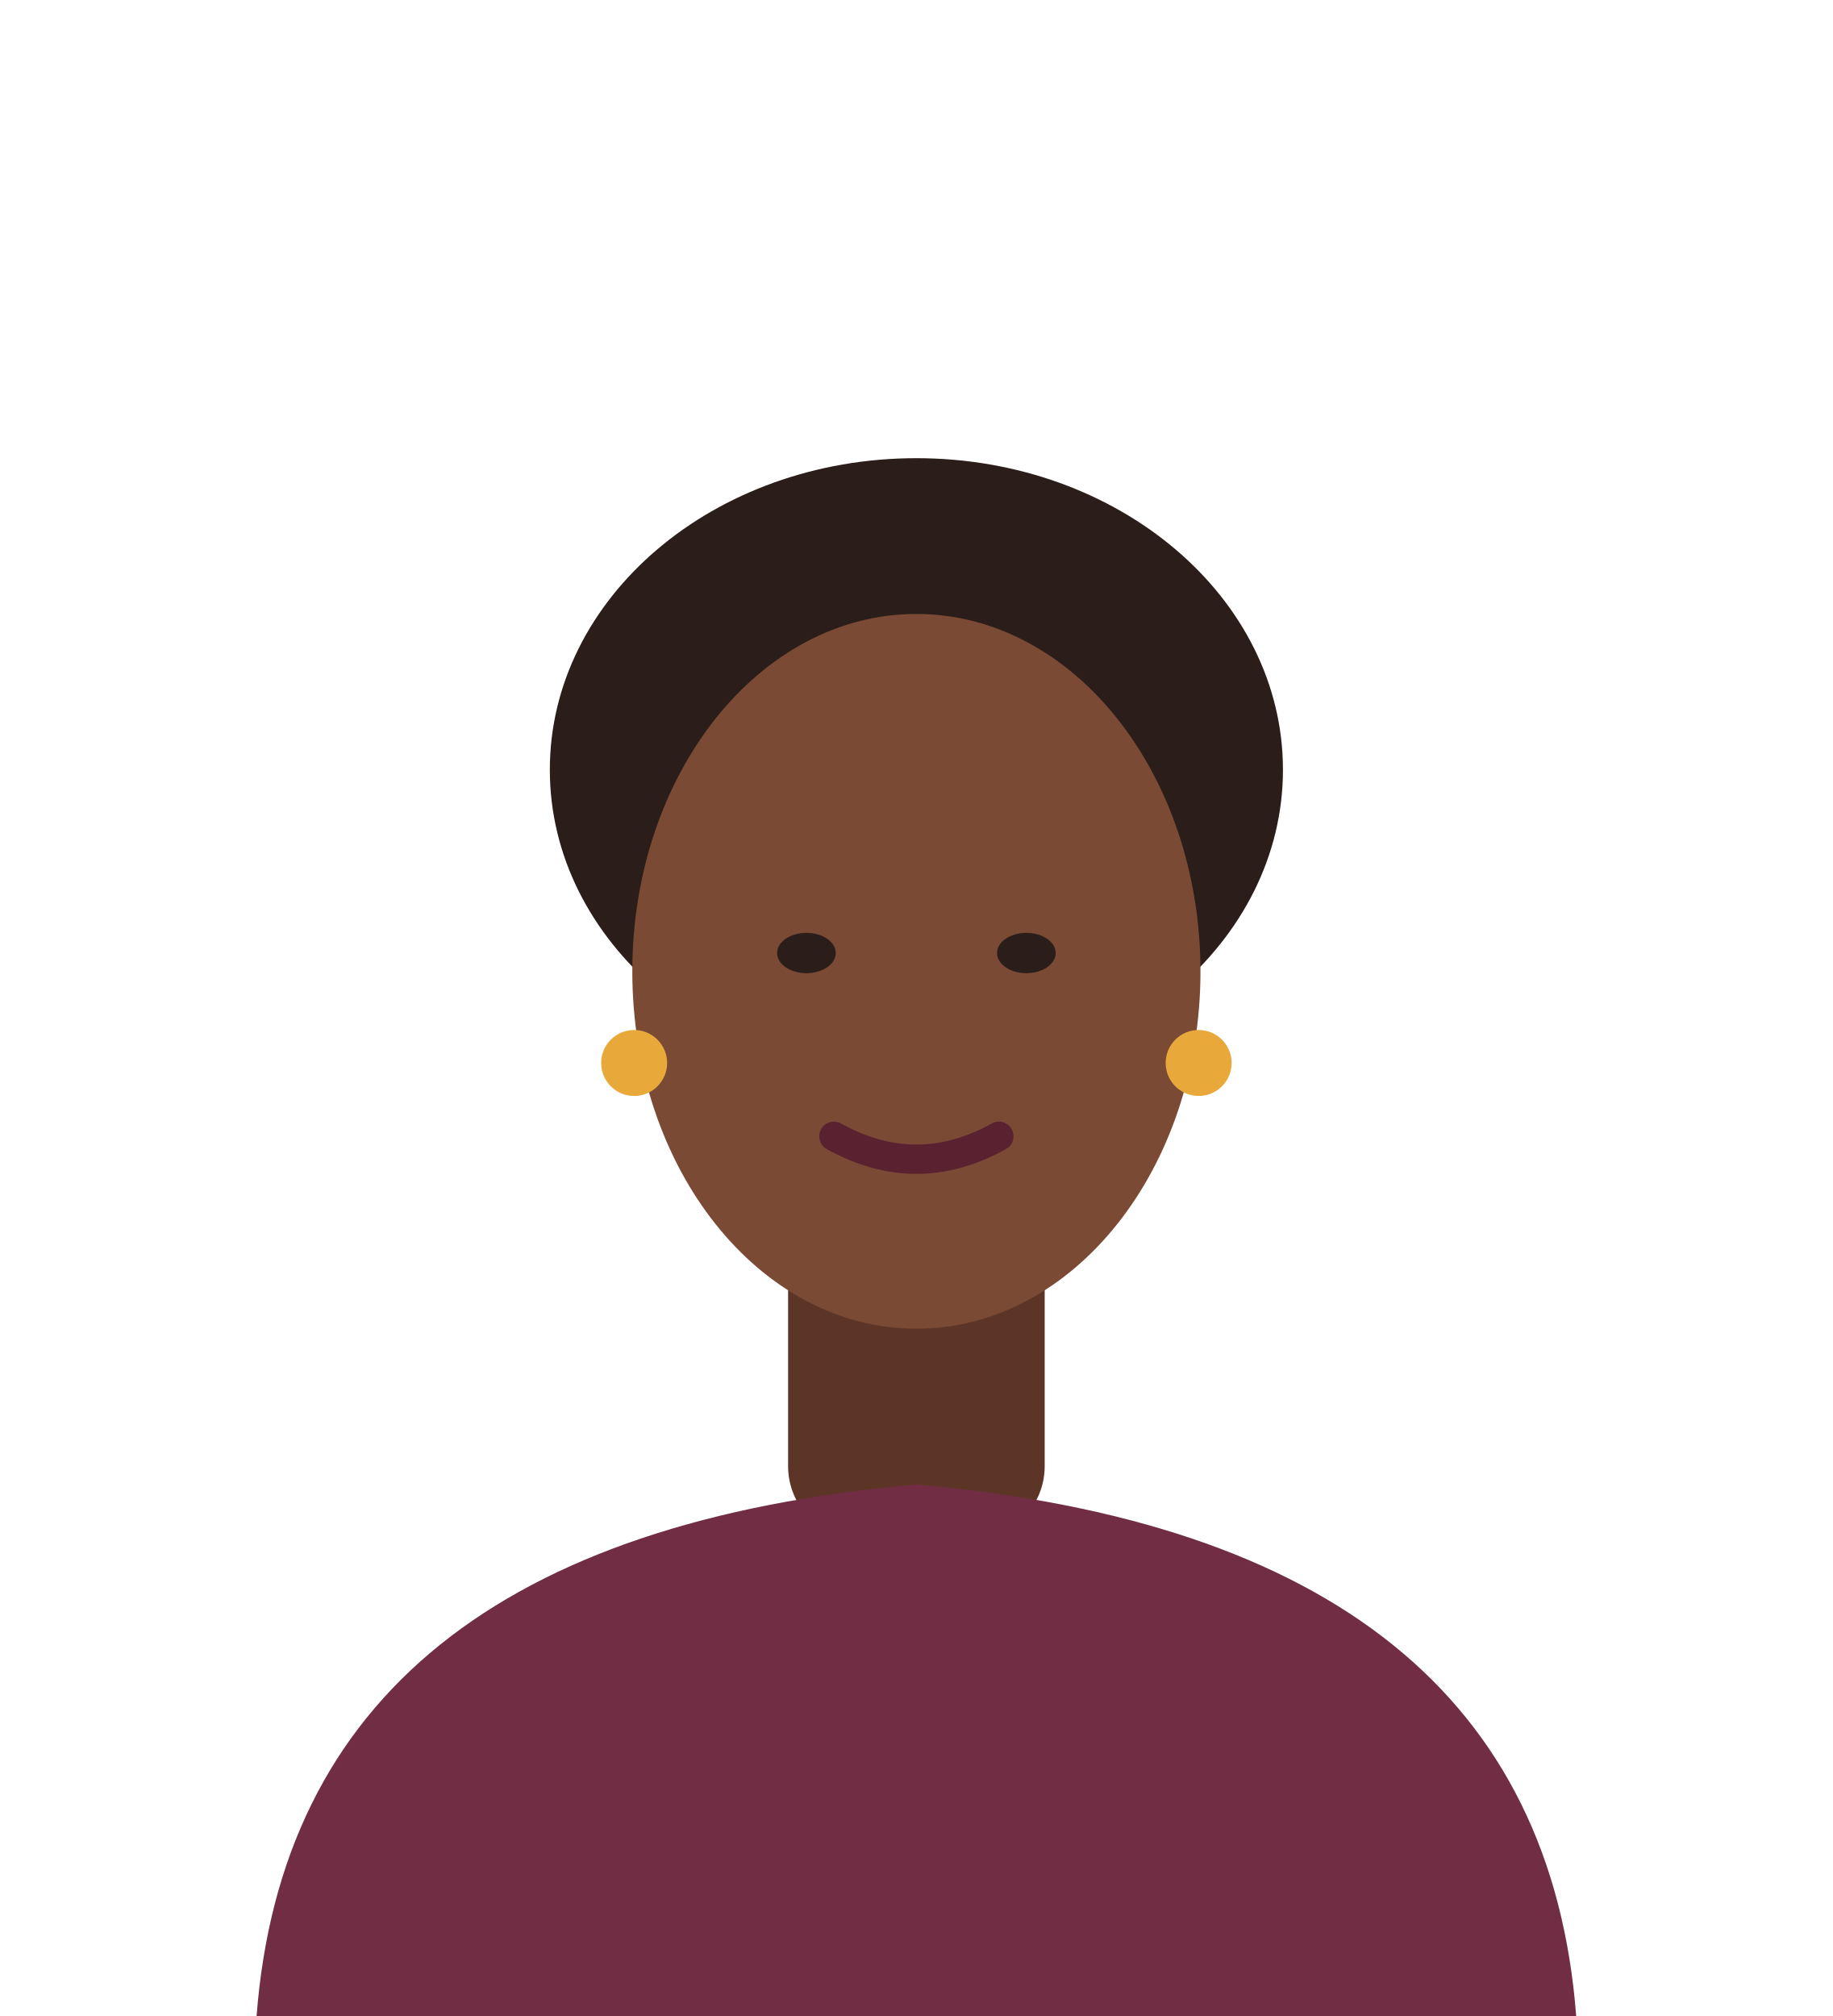
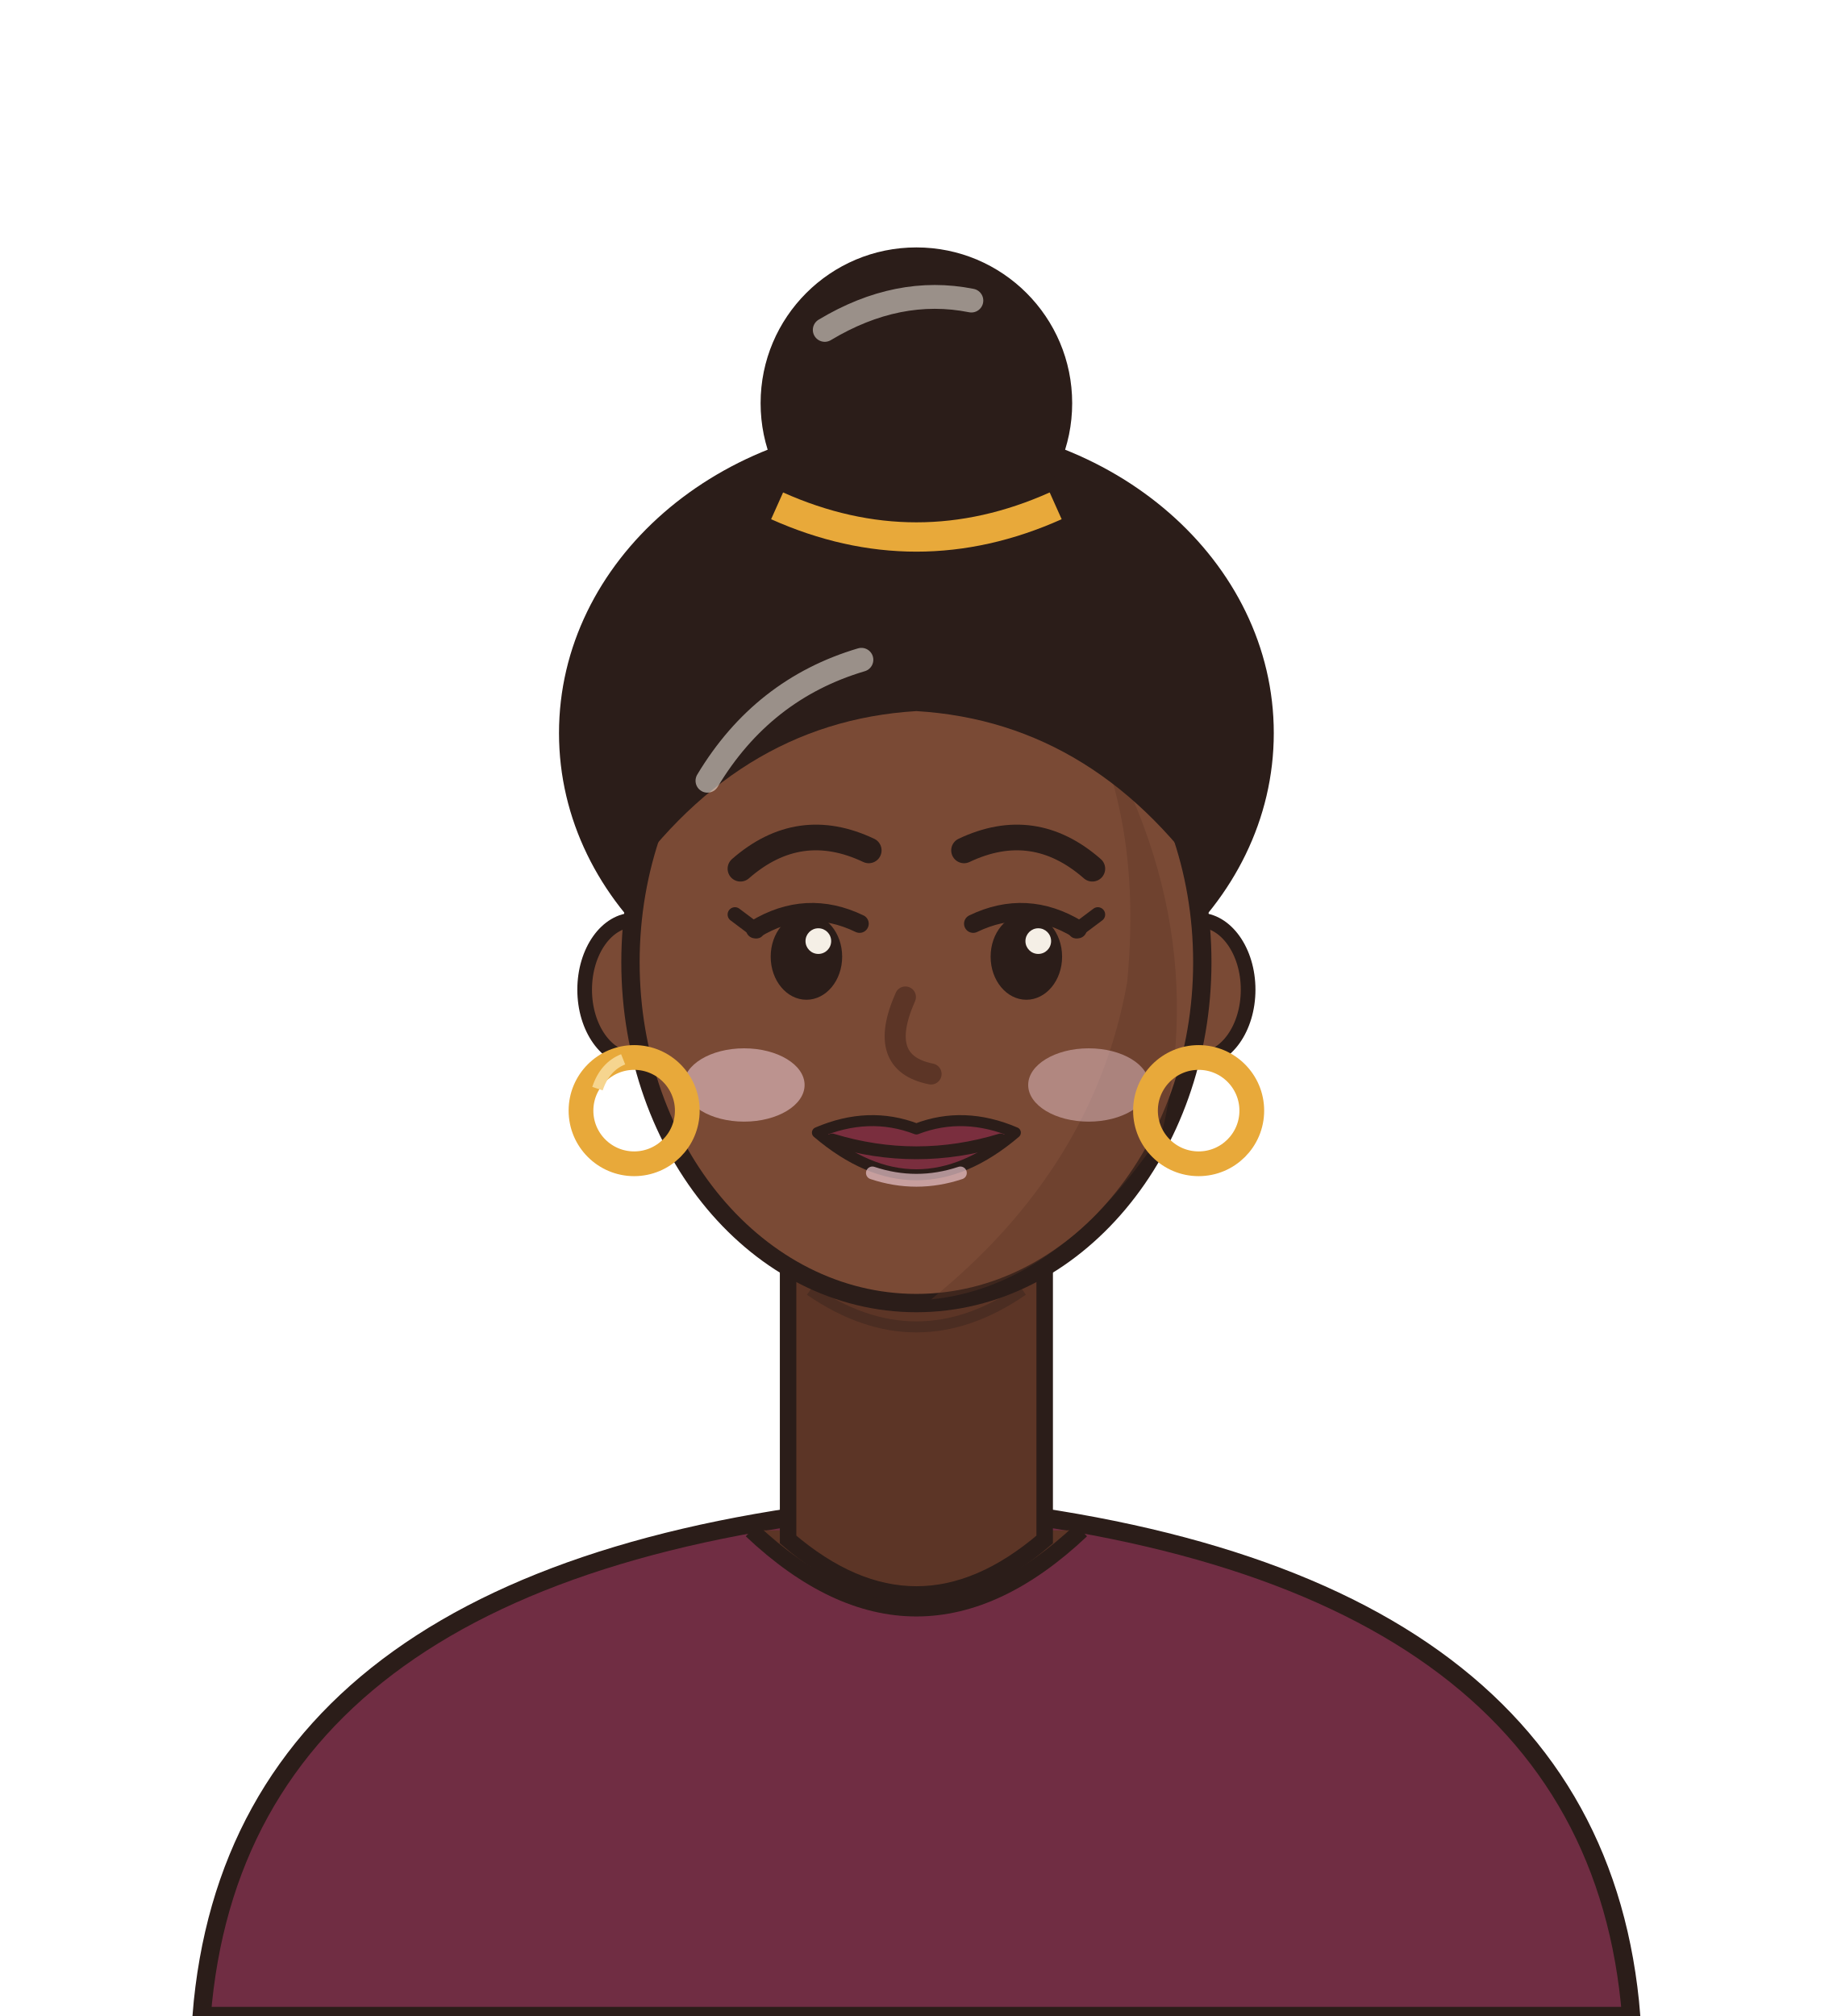
<svg xmlns="http://www.w3.org/2000/svg" viewBox="0 0 100 110">
-   <ellipse cx="50" cy="42" rx="20" ry="17" fill="#2B1D19" />
-   <rect x="43" y="66" width="14" height="18" rx="4" fill="#5C3526" />
-   <path d="M14 110 Q16 84 50 81 Q84 84 86 110 Z" fill="#702D43" />
-   <ellipse cx="50" cy="53" rx="15.5" ry="19.5" fill="#7A4A35" />
-   <ellipse cx="44" cy="52" rx="1.6" ry="1.1" fill="#2B1D19" />
-   <ellipse cx="56" cy="52" rx="1.6" ry="1.1" fill="#2B1D19" />
-   <path d="M45.5 62 Q50 64.5 54.5 62" fill="none" stroke="#5A2230" stroke-width="1.6" stroke-linecap="round" />
-   <circle cx="34.6" cy="58" r="1.8" fill="#E8A93A" />
-   <circle cx="65.4" cy="58" r="1.8" fill="#E8A93A" />
+   <g>
+     <ellipse cx="50" cy="40" rx="19.5" ry="17" fill="#2B1D19" />
+     <circle cx="50" cy="22" r="8.5" fill="#2B1D19" />
+   </g>
+   <path d="M11 110 Q13 85 50 82 Q87 85 89 110 Z" fill="#702D43" stroke="#2B1D19" stroke-width="1" />
+   <path d="M41 83.5 Q50 92 59 83.5" fill="#5C3526" stroke="#2B1D19" stroke-width="0.9" />
+   <path d="M43 62 L43 84 Q50 90 57 84 L57 62 Z" fill="#5C3526" stroke="#2B1D19" stroke-width="0.9" />
+   <path d="M44.2 70.4 Q50 74.4 55.8 70.4" fill="none" stroke="#2B1D19" stroke-width="0.6" opacity=".35" />
+   <g>
+     <ellipse cx="34.6" cy="54" rx="2.7" ry="3.8" fill="#7A4A35" stroke="#2B1D19" stroke-width="0.8" />
+     <ellipse cx="65.4" cy="54" rx="2.7" ry="3.8" fill="#7A4A35" stroke="#2B1D19" stroke-width="0.8" />
+     <ellipse cx="50" cy="52.5" rx="15.6" ry="18.6" fill="#7A4A35" stroke="#2B1D19" stroke-width="1" />
+     <path d="M57.8 36.5 Q66.5 48.8 63.4 61.8 Q57.8 70.2 50.8 70.9 Q59.7 63.7 61.5 53.6 Q62.5 43.2 57.8 36.5 Z" fill="#5C3526" opacity=".38" />
+     <ellipse cx="40.6" cy="59.2" rx="3.3" ry="2" fill="#E8C3CB" opacity=".6" />
+     <ellipse cx="59.4" cy="59.2" rx="3.3" ry="2" fill="#E8C3CB" opacity=".5" />
+     <path d="M40.4 47.4 Q43.6 44.6 47.4 46.4" fill="none" stroke="#2B1D19" stroke-width="1.4" stroke-linecap="round" />
+     <path d="M52.6 46.4 Q56.4 44.6 59.6 47.4" fill="none" stroke="#2B1D19" stroke-width="1.4" stroke-linecap="round" />
+     <ellipse cx="44" cy="52.2" rx="1.95" ry="2.35" fill="#2B1D19" />
+     <circle cx="44.65" cy="51.35" r="0.7" fill="#F5EFE6" />
+     <ellipse cx="56" cy="52.2" rx="1.95" ry="2.35" fill="#2B1D19" />
+     <circle cx="56.65" cy="51.35" r="0.7" fill="#F5EFE6" />
+     <path d="M41.2 50.7 Q44 49 46.9 50.4 M53.1 50.4 Q56 49 58.8 50.7" fill="none" stroke="#2B1D19" stroke-width="1" stroke-linecap="round" />
+     <path d="M41.3 50.8 l-1.2 -0.9 M58.7 50.8 l1.2 -0.9" stroke="#2B1D19" stroke-width="0.8" stroke-linecap="round" />
+     <path d="M49.4 54.4 Q47.8 58 50.8 58.6" fill="none" stroke="#5C3526" stroke-width="1.15" stroke-linecap="round" />
+     <path d="M44.6 61.8 Q47.4 60.6 50 61.6 Q52.6 60.6 55.4 61.8 Q50 66.4 44.6 61.8 Z" fill="#7A2E3E" stroke="#2B1D19" stroke-width="0.6" stroke-linejoin="round" />
+     <path d="M45.4 62.2 Q50 63.6 54.6 62.2" fill="none" stroke="#2B1D19" stroke-width="0.7" stroke-linecap="round" />
+     <path d="M47.6 64 Q50 64.8 52.4 64" fill="none" stroke="#E8C3CB" stroke-width="0.7" stroke-linecap="round" opacity=".7" />
+     <circle cx="34.6" cy="60.6" r="2.9" fill="none" stroke="#E8A93A" stroke-width="1.35" />
+     <circle cx="65.4" cy="60.6" r="2.9" fill="none" stroke="#E8A93A" stroke-width="1.35" />
+     <path d="M32.6 59.4 Q33 58.2 34 57.8" stroke="#F6D58F" stroke-width="0.6" fill="none" />
+     <path d="M33.6 49 Q33.6 33 50 32.4 Q66.4 33 66.4 49 Q60 39.4 50 38.8 Q40 39.4 33.6 49 Z" fill="#2B1D19" />
+     <path d="M42.4 27.6 Q50 31 57.6 27.6" fill="none" stroke="#E8A93A" stroke-width="1.6" />
+     <path d="M45 18 Q49 15.6 53 16.4" fill="none" stroke="#F5EFE6" stroke-width="1.3" stroke-linecap="round" opacity=".55" />
+     <path d="M38.6 42.6 Q41.6 37.6 47 36" fill="none" stroke="#F5EFE6" stroke-width="1.3" stroke-linecap="round" opacity=".55" />
+   </g>
</svg>
